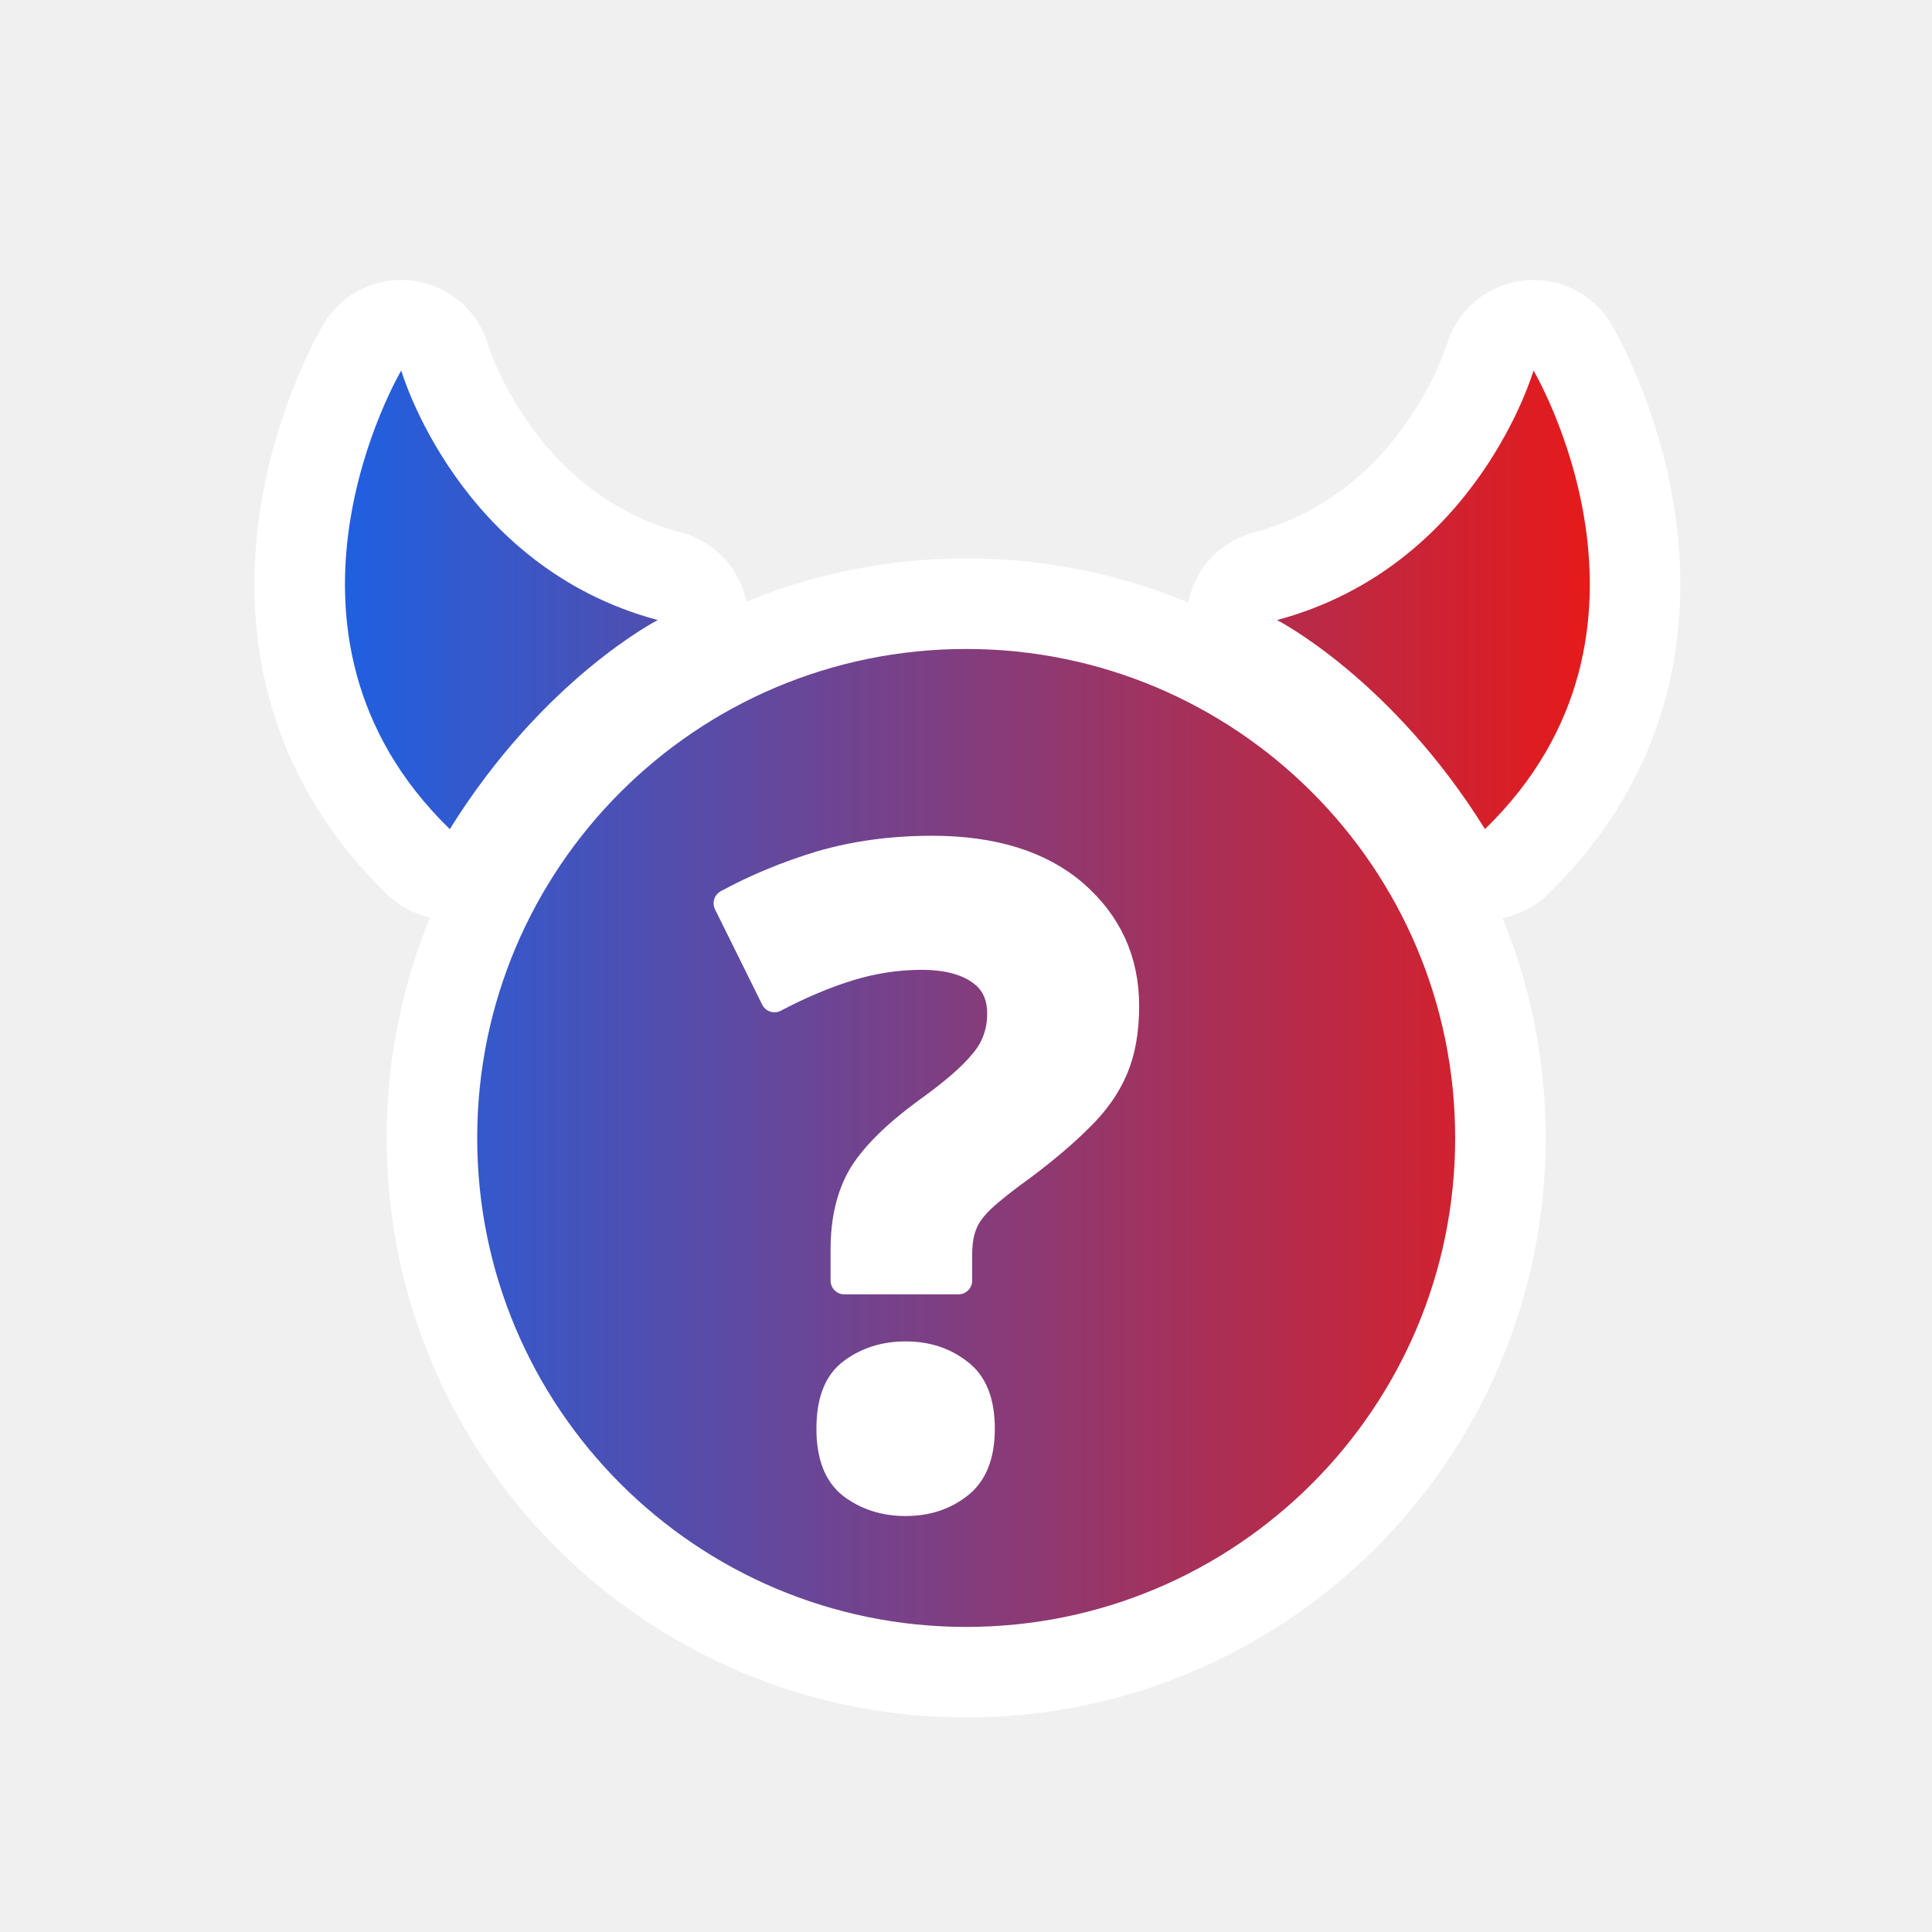
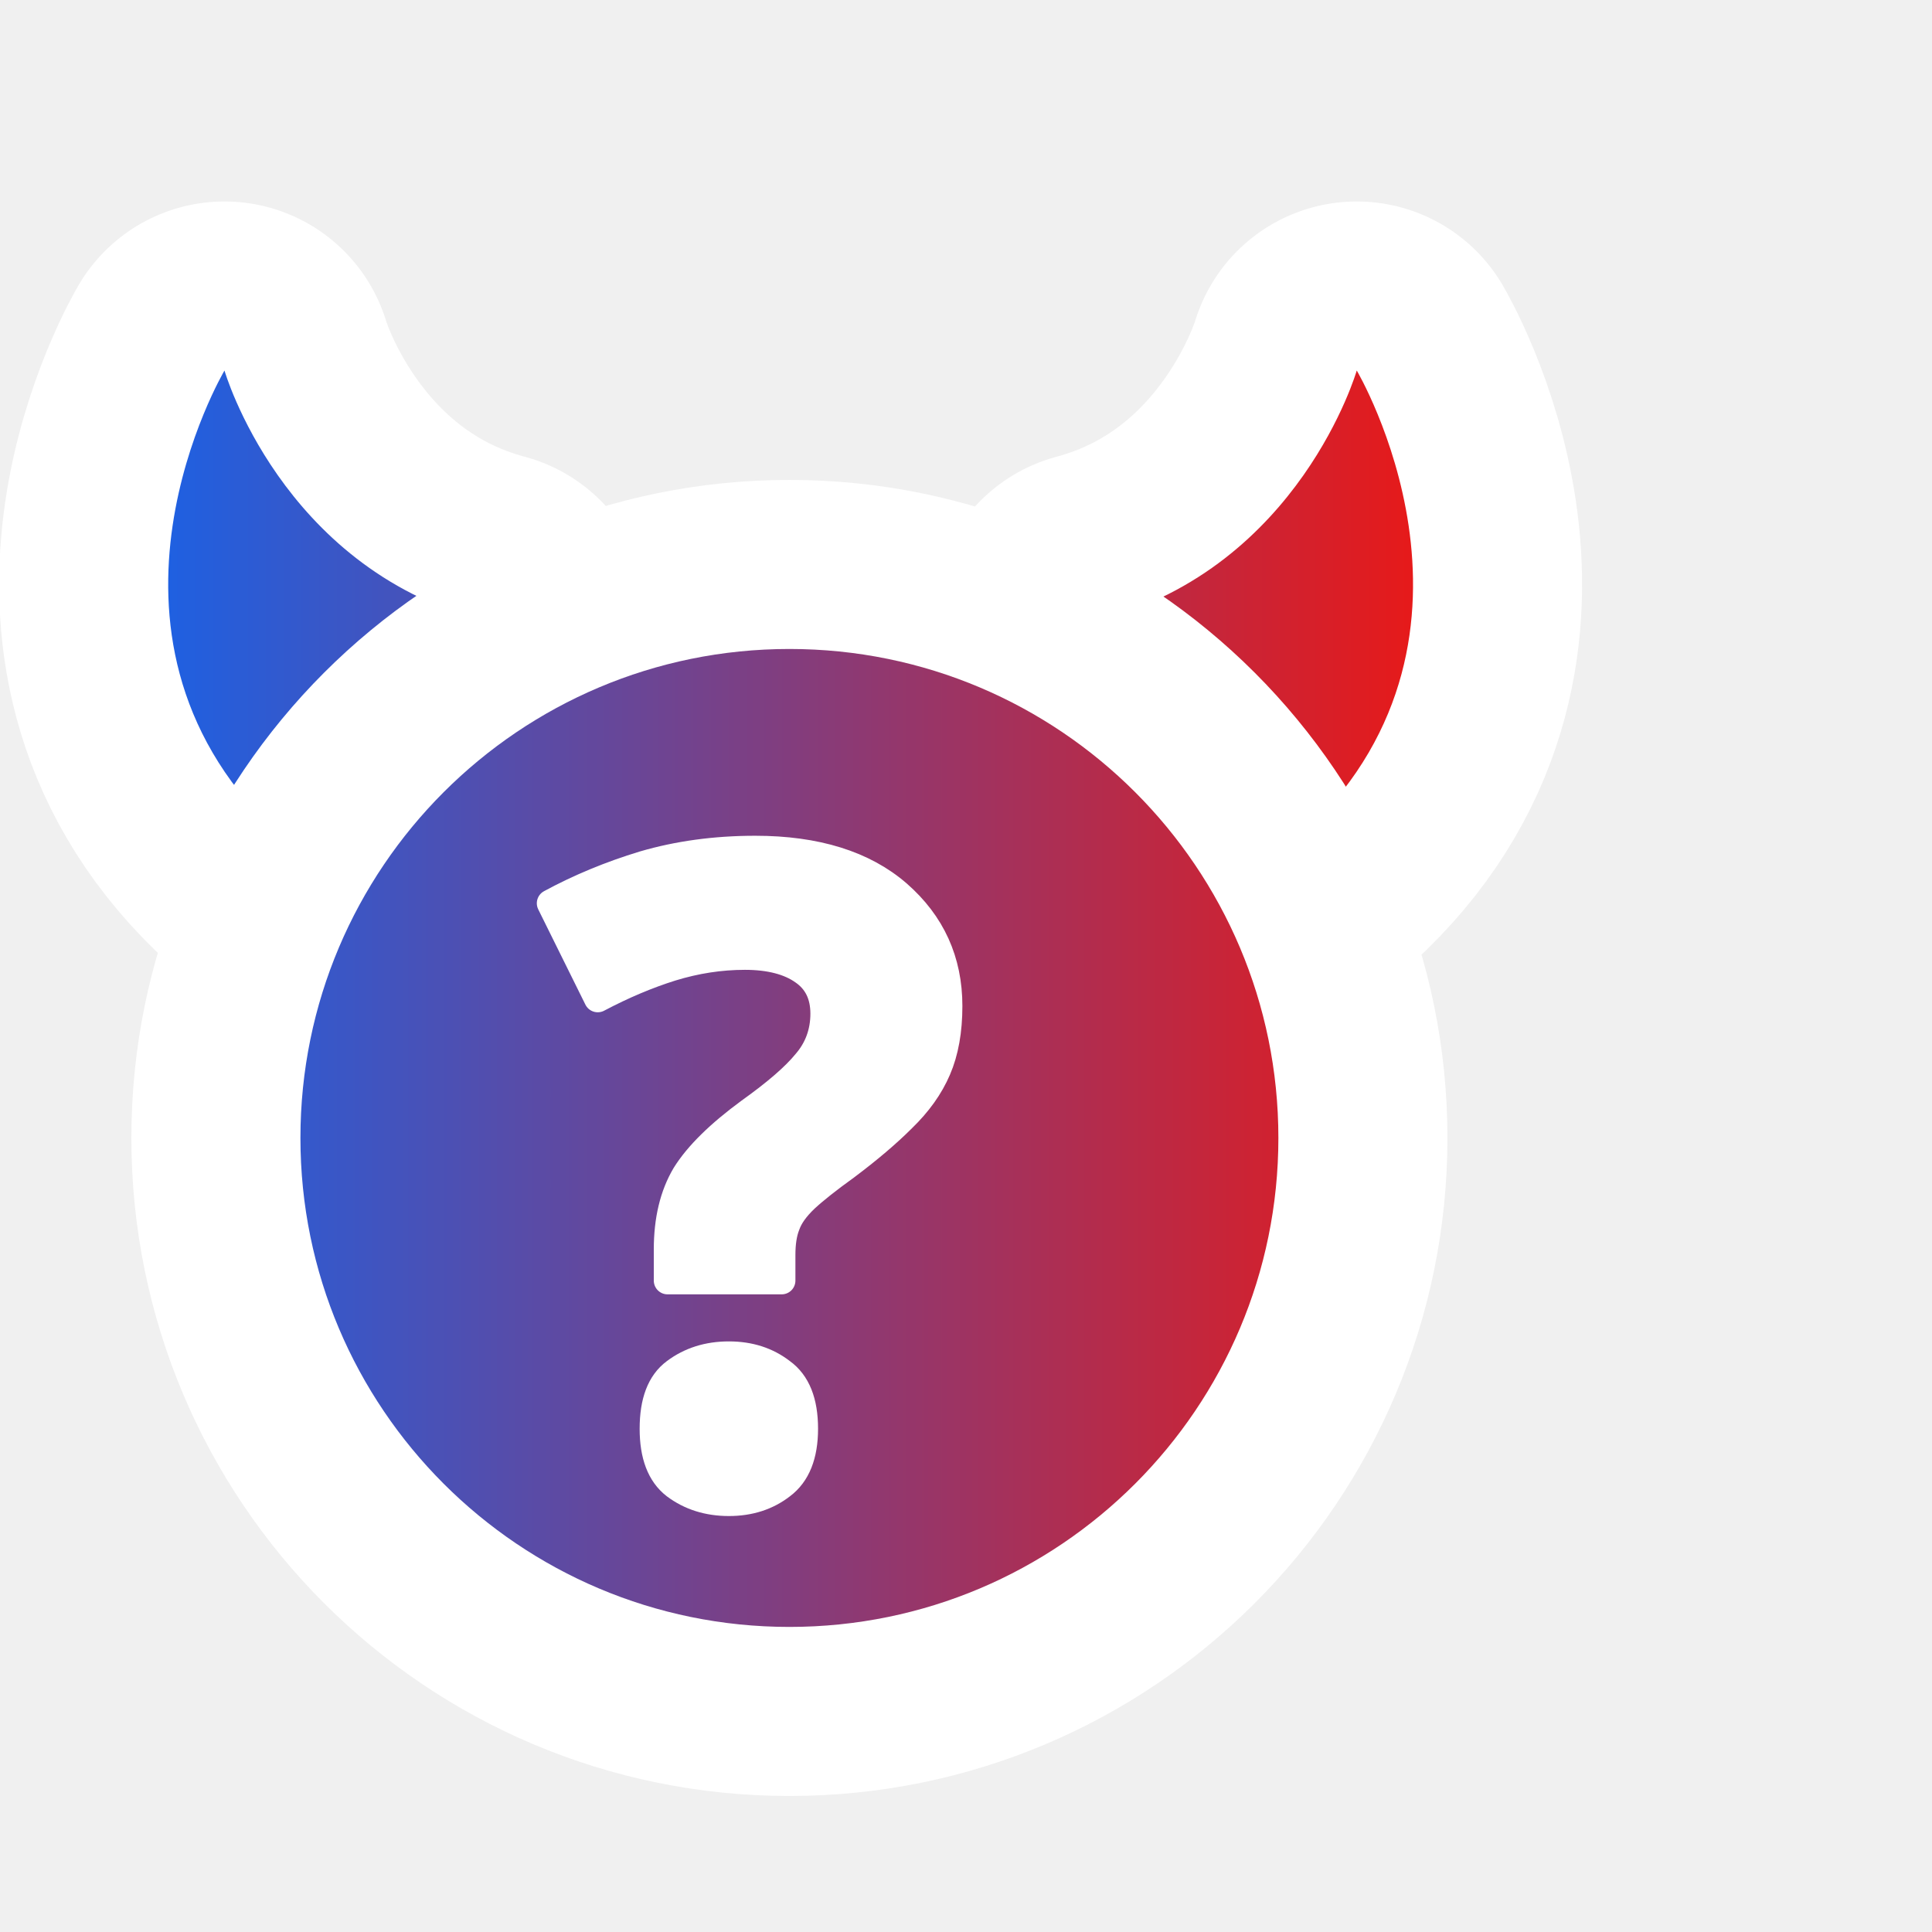
<svg xmlns="http://www.w3.org/2000/svg" xmlns:xlink="http://www.w3.org/1999/xlink" width="32" height="32" viewBox="0 0 32 32" version="1.1" id="svg5">
  <defs id="defs2">
-     <marker style="overflow:visible" id="TriangleStart" refX="0" refY="0" orient="auto-start-reverse" markerWidth="5.324" markerHeight="6.155" viewBox="0 0 5.324 6.155" preserveAspectRatio="xMidYMid">
-       <path transform="scale(0.5)" style="fill:context-stroke;fill-rule:evenodd;stroke:context-stroke;stroke-width:1pt" d="M 5.77,0 -2.88,5 V -5 Z" id="path135" />
-     </marker>
    <linearGradient id="linearGradient1670">
      <stop style="stop-color:#1f60e1;stop-opacity:1;" offset="0" id="stop1668" />
      <stop style="stop-color:#e61a1a;stop-opacity:1;" offset="1" id="stop1666" />
    </linearGradient>
    <clipPath clipPathUnits="userSpaceOnUse" id="clipPath1219">
      <g id="g1227" style="display:block">
        <rect style="fill:#000000;stroke:none;stroke-width:18.515;stroke-linecap:round;stroke-linejoin:round" id="rect1221" width="2.98" height="3.053" x="7.638" y="12.185" />
        <rect style="fill:#000000;stroke:none;stroke-width:18.515;stroke-linecap:round;stroke-linejoin:round" id="rect1223" width="2.98" height="3.053" x="12.771" y="12.185" />
        <rect style="fill:#000000;stroke:none;stroke-width:30.549;stroke-linecap:round;stroke-linejoin:round" id="rect1225" width="8.113" height="3.053" x="7.638" y="16.284" />
      </g>
    </clipPath>
    <clipPath clipPathUnits="userSpaceOnUse" id="clipPath1219-3">
      <g id="g1227-5" style="display:none">
        <rect style="fill:#000000;stroke:none;stroke-width:18.515;stroke-linecap:round;stroke-linejoin:round" id="rect1221-6" width="2.98" height="3.053" x="7.638" y="12.185" d="m 7.638,12.185 h 2.98 v 3.053 H 7.638 Z" />
        <rect style="fill:#000000;stroke:none;stroke-width:18.515;stroke-linecap:round;stroke-linejoin:round" id="rect1223-2" width="2.98" height="3.053" x="12.771" y="12.185" d="m 12.771,12.185 h 2.98 v 3.053 h -2.98 z" />
        <rect style="fill:#000000;stroke:none;stroke-width:30.549;stroke-linecap:round;stroke-linejoin:round" id="rect1225-9" width="8.113" height="3.053" x="7.638" y="16.284" d="M 7.638,16.284 H 15.751 V 19.337 H 7.638 Z" />
      </g>
      <path id="lpe_path-effect1229-1" class="powerclip" d="M 0.98,4.431 H 22.594 V 26.045 H 0.98 Z m 6.658,7.754 v 3.053 h 2.98 v -3.053 z m 5.133,0 v 3.053 h 2.98 v -3.053 z m -5.133,4.099 v 3.053 h 8.113 v -3.053 z" />
    </clipPath>
    <clipPath clipPathUnits="userSpaceOnUse" id="clipath_lpe_path-effect1229-2">
      <g id="g1395" style="display:block">
        <rect style="fill:#000000;stroke:none;stroke-width:18.515;stroke-linecap:round;stroke-linejoin:round" id="rect1389" width="2.98" height="3.053" x="7.638" y="12.185" />
        <rect style="fill:#000000;stroke:none;stroke-width:18.515;stroke-linecap:round;stroke-linejoin:round" id="rect1391" width="2.98" height="3.053" x="12.771" y="12.185" />
        <rect style="fill:#000000;stroke:none;stroke-width:30.549;stroke-linecap:round;stroke-linejoin:round" id="rect1393" width="8.113" height="3.053" x="7.638" y="16.284" />
      </g>
    </clipPath>
    <clipPath clipPathUnits="userSpaceOnUse" id="clipPath1219-36">
      <g id="g1227-0" style="display:none">
        <rect style="fill:#000000;stroke:none;stroke-width:18.515;stroke-linecap:round;stroke-linejoin:round" id="rect1221-62" width="2.98" height="3.053" x="7.638" y="12.185" d="m 7.638,12.185 h 2.98 v 3.053 H 7.638 Z" />
        <rect style="fill:#000000;stroke:none;stroke-width:18.515;stroke-linecap:round;stroke-linejoin:round" id="rect1223-6" width="2.98" height="3.053" x="12.771" y="12.185" d="m 12.771,12.185 h 2.98 v 3.053 h -2.98 z" />
        <rect style="fill:#000000;stroke:none;stroke-width:30.549;stroke-linecap:round;stroke-linejoin:round" id="rect1225-1" width="8.113" height="3.053" x="7.638" y="16.284" d="M 7.638,16.284 H 15.751 V 19.337 H 7.638 Z" />
      </g>
      <path id="lpe_path-effect1229" class="powerclip" d="M 0.98,4.431 H 22.594 V 26.045 H 0.98 Z m 6.658,7.754 v 3.053 h 2.98 v -3.053 z m 5.133,0 v 3.053 h 2.98 v -3.053 z m -5.133,4.099 v 3.053 h 8.113 v -3.053 z" />
    </clipPath>
    <clipPath clipPathUnits="userSpaceOnUse" id="clipath_lpe_path-effect1229-8">
      <g id="g1501" style="display:block">
        <rect style="fill:#000000;stroke:none;stroke-width:18.515;stroke-linecap:round;stroke-linejoin:round" id="rect1495" width="2.98" height="3.053" x="7.638" y="12.185" />
        <rect style="fill:#000000;stroke:none;stroke-width:18.515;stroke-linecap:round;stroke-linejoin:round" id="rect1497" width="2.98" height="3.053" x="12.771" y="12.185" />
        <rect style="fill:#000000;stroke:none;stroke-width:30.549;stroke-linecap:round;stroke-linejoin:round" id="rect1499" width="8.113" height="3.053" x="7.638" y="16.284" />
      </g>
    </clipPath>
    <mask maskUnits="userSpaceOnUse" id="mask-powermask-path-effect2130">
      <rect style="fill:#000000;stroke:#000000;stroke-width:1.3;stroke-linecap:round;stroke-linejoin:round;stroke-dasharray:none" id="rect2128" width="15.5" height="3.796" x="14.878" y="-1.898" transform="rotate(45)" />
    </mask>
    <mask maskUnits="userSpaceOnUse" id="mask-powermask-path-effect2157">
      <rect style="fill:#000000;stroke:#000000;stroke-width:1.3;stroke-linecap:round;stroke-linejoin:round;stroke-dasharray:none" id="rect2155" width="15.5" height="3.796" x="-7.75" y="20.729" transform="matrix(-0.7071068,0.7071068,0.7071068,0.7071068,0,0)" />
    </mask>
    <mask maskUnits="userSpaceOnUse" id="mask-powermask-path-effect2178">
      <rect style="fill:#000000;stroke:#000000;stroke-width:1.168;stroke-linecap:round;stroke-linejoin:round;stroke-dasharray:none" id="rect2176" width="13.997" height="0.838" x="9.002" y="6.604" />
    </mask>
    <linearGradient xlink:href="#linearGradient1670" id="linearGradient2890" gradientUnits="userSpaceOnUse" x1="5.714" y1="16.542" x2="26.333" y2="16.542" />
    <linearGradient xlink:href="#linearGradient1670" id="linearGradient2894" gradientUnits="userSpaceOnUse" x1="5.714" y1="16.542" x2="26.333" y2="16.542" />
    <linearGradient xlink:href="#linearGradient1670" id="linearGradient2898" gradientUnits="userSpaceOnUse" x1="5.714" y1="16.542" x2="26.333" y2="16.542" />
  </defs>
  <g id="layer1">
-     <g id="g3019" style="stroke:#ffffff;stroke-opacity:1;stroke-width:3;stroke-dasharray:none;stroke-dashoffset:0;paint-order:stroke markers fill">
-       <path style="fill:url(#linearGradient2890);fill-opacity:1;stroke:#ffffff;stroke-width:3;stroke-linecap:round;stroke-linejoin:round;stroke-dasharray:none;stroke-opacity:1;stroke-dashoffset:0;paint-order:stroke markers fill" d="M 7.45,13.733 C 4.086,10.461 6.646,6.137 6.646,6.137 c 0,0 0.938,3.247 4.249,4.133 0,0 -1.892,0.967 -3.445,3.463 z" id="path14042-7-3-3" />
-       <path style="fill:url(#linearGradient2894);fill-opacity:1;stroke:#ffffff;stroke-width:3;stroke-linecap:round;stroke-linejoin:round;stroke-dasharray:none;stroke-opacity:1;stroke-dashoffset:0;paint-order:stroke markers fill" d="m 24.596,13.733 c 3.364,-3.272 0.804,-7.596 0.804,-7.596 0,0 -0.938,3.247 -4.249,4.133 0,0 1.892,0.967 3.445,3.463 z" id="path14042-7-3-3-7" />
-       <circle style="fill:url(#linearGradient2898);fill-opacity:1;stroke:#ffffff;stroke-width:3;stroke-linecap:round;stroke-linejoin:round;stroke-dasharray:none;stroke-opacity:1;stroke-dashoffset:0;paint-order:stroke markers fill" id="path14044" cx="16.003" cy="18.848" r="8.099" />
+     <g id="g1017" transform="translate(-2.927974)">
+       <g id="g3019" style="stroke:#ffffff;stroke-width:5.6;stroke-dasharray:none;stroke-dashoffset:0;stroke-opacity:1;paint-order:stroke markers fill">
+         <path style="fill:url(#linearGradient2890);fill-opacity:1;stroke:#ffffff;stroke-width:5.6;stroke-linecap:round;stroke-linejoin:round;stroke-dasharray:none;stroke-dashoffset:0;stroke-opacity:1;paint-order:stroke markers fill" d="M 7.45,13.733 C 4.086,10.461 6.646,6.137 6.646,6.137 c 0,0 0.938,3.247 4.249,4.133 0,0 -1.892,0.967 -3.445,3.463 z" id="path14042-7-3-3" />
+         <path style="fill:url(#linearGradient2894);fill-opacity:1;stroke:#ffffff;stroke-width:5.6;stroke-linecap:round;stroke-linejoin:round;stroke-dasharray:none;stroke-dashoffset:0;stroke-opacity:1;paint-order:stroke markers fill" d="m 24.596,13.733 c 3.364,-3.272 0.804,-7.596 0.804,-7.596 0,0 -0.938,3.247 -4.249,4.133 0,0 1.892,0.967 3.445,3.463 z" id="path14042-7-3-3-7" />
+         <circle style="fill:url(#linearGradient2898);fill-opacity:1;stroke:#ffffff;stroke-width:5.6;stroke-linecap:round;stroke-linejoin:round;stroke-dasharray:none;stroke-dashoffset:0;stroke-opacity:1;paint-order:stroke markers fill" id="path14044" cx="16.003" cy="18.848" r="8.099" />
+       </g>
+       <text xml:space="preserve" style="font-style:normal;font-variant:normal;font-weight:normal;font-stretch:normal;font-size:14.667px;font-family:Comfortaa;-inkscape-font-specification:Comfortaa;fill:#ffffff;fill-opacity:1;stroke:#ffffff;stroke-width:0.455;stroke-linecap:round;stroke-linejoin:round;stroke-dasharray:none;stroke-opacity:1" x="11.999" y="24.693" id="text2888">
+         <tspan id="tspan2886" x="11.999" y="24.693" style="font-style:normal;font-variant:normal;font-weight:bold;font-stretch:normal;font-family:Comfortaa;-inkscape-font-specification:'Comfortaa Bold'">?</tspan>
+       </text>
    </g>
-     <text xml:space="preserve" style="font-style:normal;font-variant:normal;font-weight:normal;font-stretch:normal;font-size:14.667px;font-family:Comfortaa;-inkscape-font-specification:Comfortaa;fill:#ffffff;fill-opacity:1;stroke:#ffffff;stroke-width:0.455;stroke-linecap:round;stroke-linejoin:round;stroke-dasharray:none;stroke-opacity:1" x="11.999" y="24.693" id="text2888">
-       <tspan id="tspan2886" x="11.999" y="24.693" style="font-style:normal;font-variant:normal;font-weight:bold;font-stretch:normal;font-family:Comfortaa;-inkscape-font-specification:'Comfortaa Bold'">?</tspan>
-     </text>
  </g>
  <g id="layer2" />
</svg>
